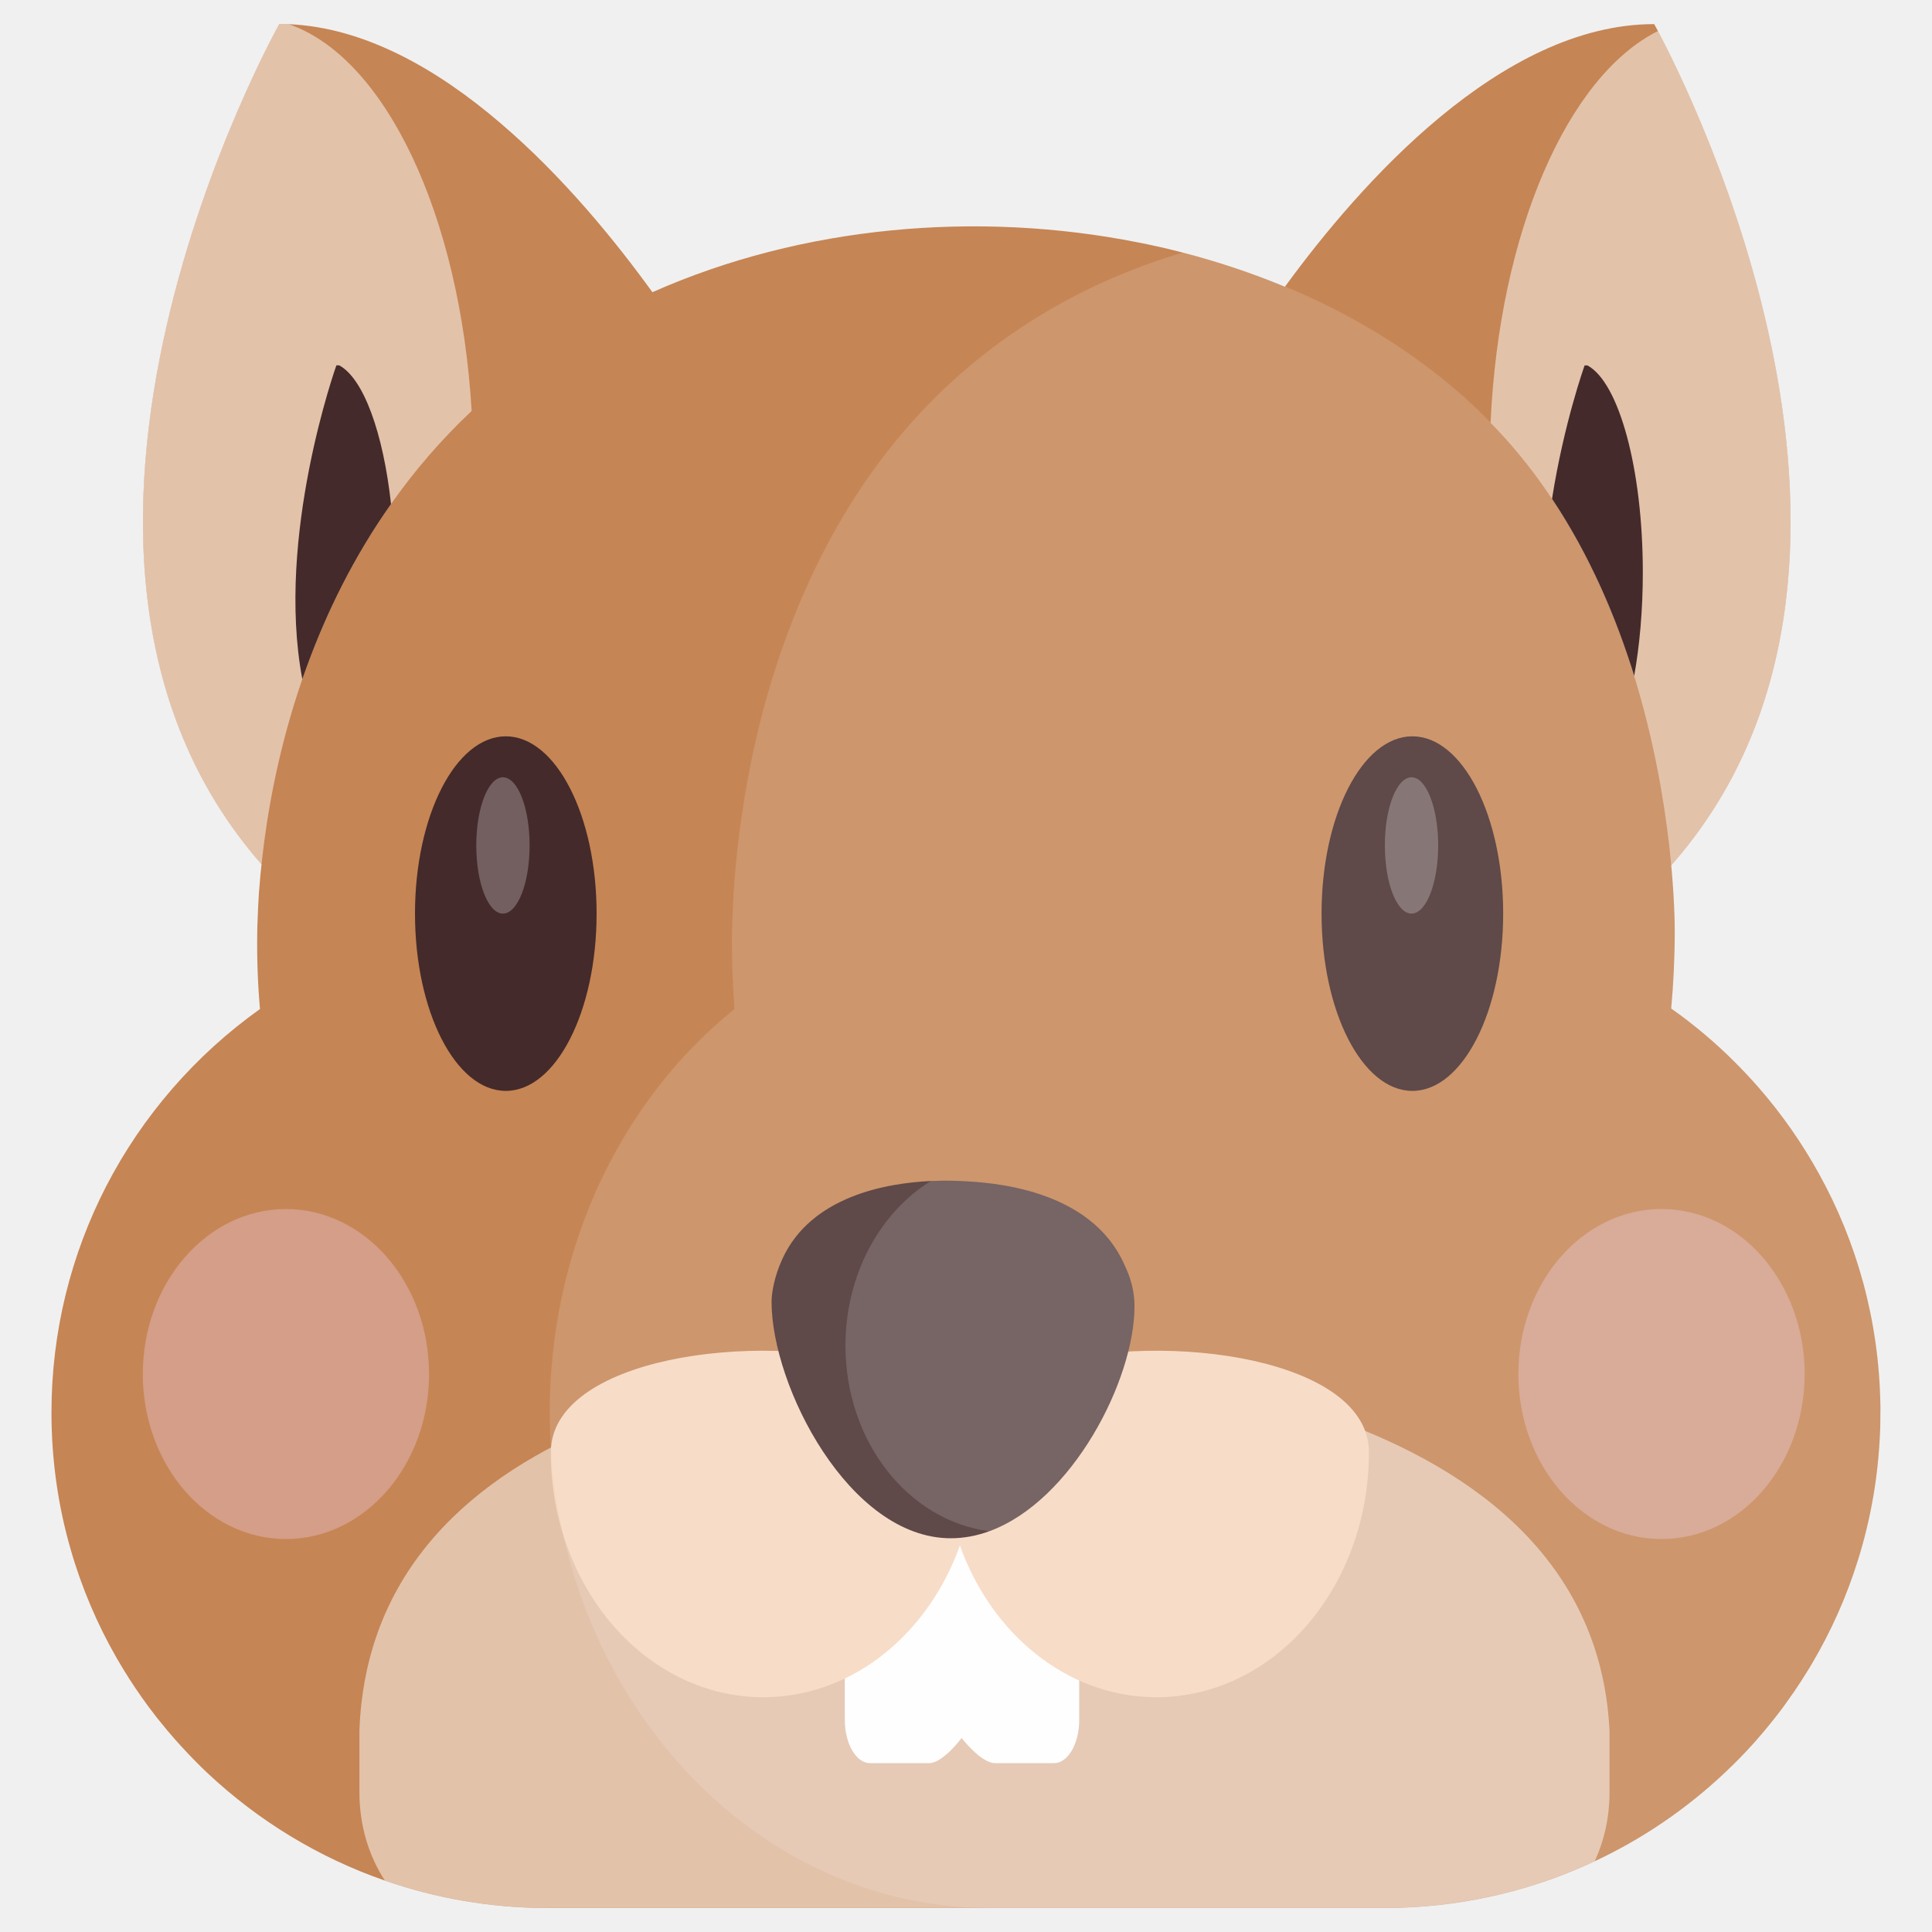
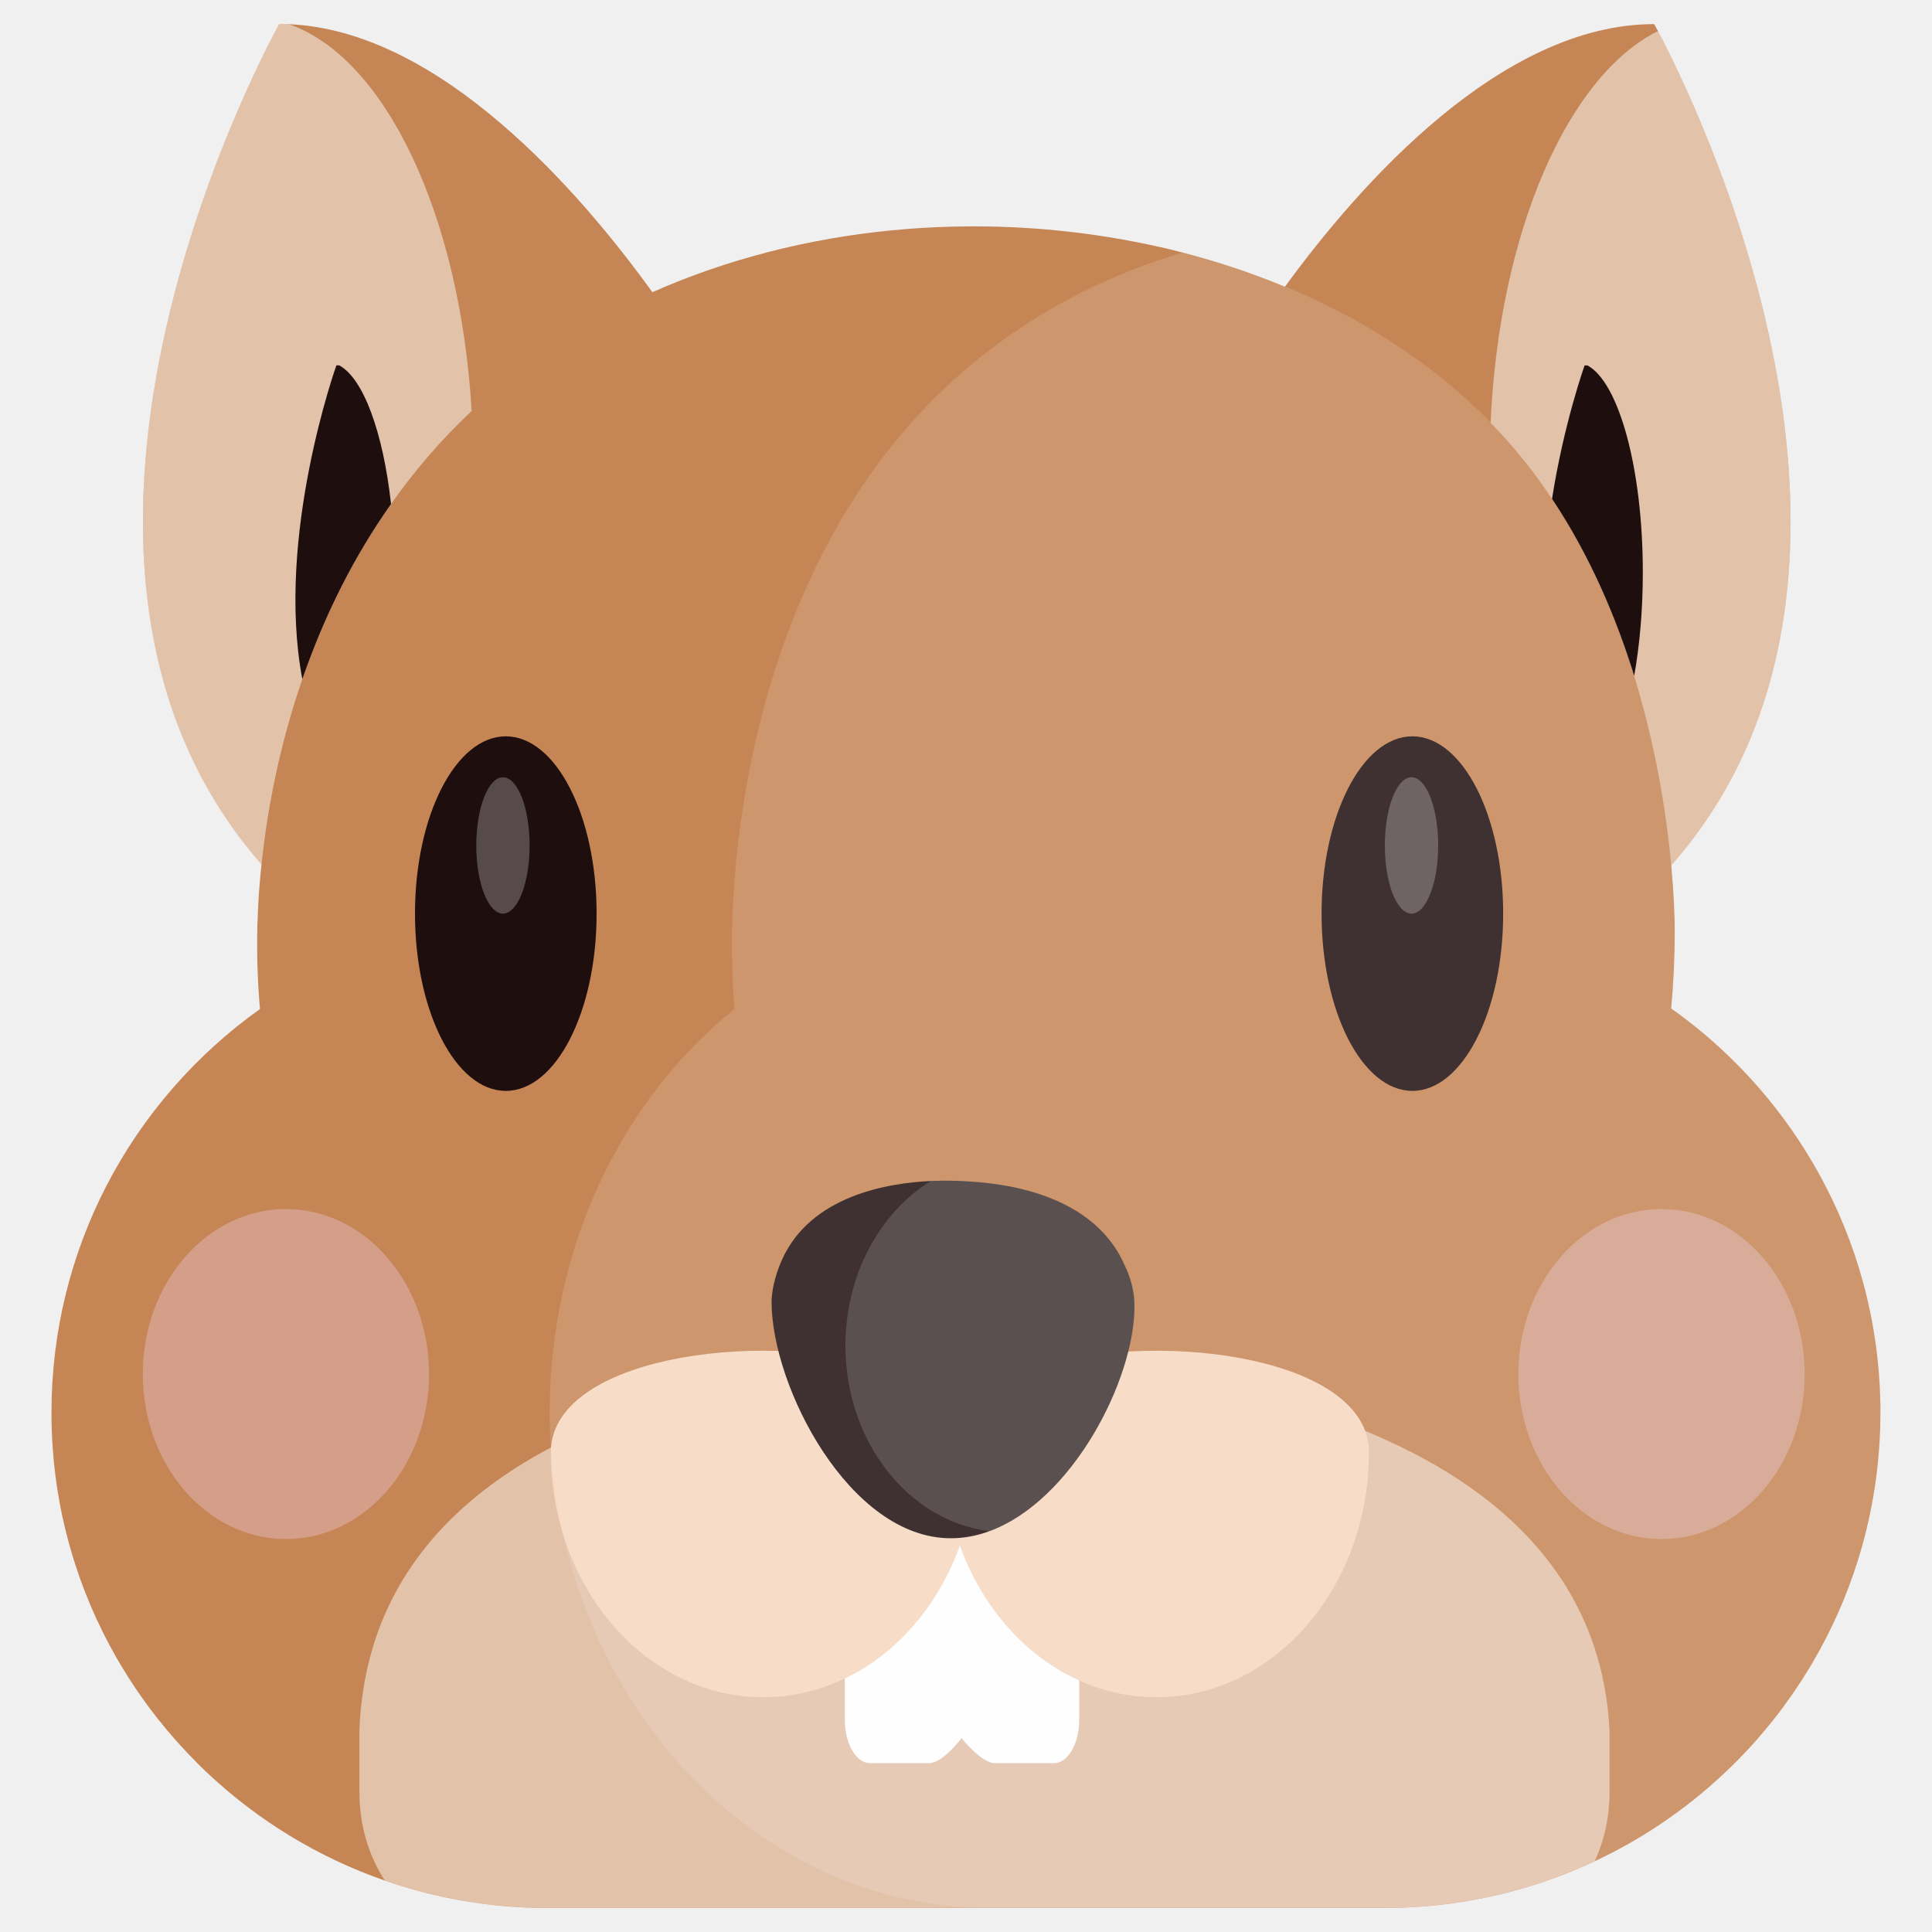
<svg xmlns="http://www.w3.org/2000/svg" version="1.1" id="squirrel" x="0px" y="0px" viewBox="0 0 2500 2500" style="enable-background:new 0 0 2500 2500;" xml:space="preserve">
  <style type="text/css">
	.st0{fill:#C68554;}
	.st1{opacity:0.5;fill:#FFFFFF;}
- 	.st2{fill:#442A2A;}
+ 	.st2{fill:#1E0E0E;}
	.st3{opacity:0.25;fill:#FFFFFF;}
	.st4{opacity:0.5;fill:#FFFFFF;enable-background:new    ;}
	.st5{opacity:0.5;fill:#E2B7BC;enable-background:new    ;}
	.st6{fill:#FFFFFF;}
	.st7{fill:#F7D7BF;}
	.st8{opacity:0.15;fill:#FFFFFF;}
	.st9{opacity:0.15;fill:#F8F6F9;enable-background:new    ;}

	
+ 	#squirrel {
+ 		cursor: pointer;
+ 	}

+ 	#squirrel:hover #squirrel {
+ 		animation: squirrel .6s ease-in-out infinite alternate;
+ 		transform-box: fill-box;
+ 		transform-origin: center;
+ 	}
+ 
+ 	#squirrel:hover #eyes {
+ 		animation: blink 2s ease-in-out infinite;
+ 		transform-box: fill-box;
+ 		transform-origin: center;
+ 	}
+ 
+ 	#squirrel:hover #nose {
+ 		animation: noseShrink 2s ease-in-out infinite;
+ 		transform-box: fill-box;
+ 		transform-origin: bottom;
+ 	}
+ 
+ 	#squirrel:hover .teeth  {
+ 		animation: noseShrink 2s ease-in-out infinite;
+ 		transform-box: fill-box;
+ 		transform-origin: bottom;
+ 	}
+ 	
+ 	#squirrel:hover #face {
+ 		fill: #AA3A3B;
+ 	}
+ 
+ 	#squirrel:hover .mouth_1 {
+ 		fill: #D6AEAE;
+ 	}
+ 
+ 	#squirrel:hover .st5 {
+ 		fill: #FFd27c;
+ 		opacity: .3;
+ 	}
+ 
+ 	#face {
+ 		transition: .2s ease-in-out fill;
+ 	}
+ 
+ 	.mouth_1 {
+ 		transition: .2s ease-in-out fill;
+ 	}
+ 
+ 	.st5 {
+ 		transition: .2s ease-in-out fill;
+ 	}
+ 
+ 	@keyframes blink {
+ 		50% {transform: rotateX(0deg)}
+ 		55% {transform: rotateX(0deg)}
+ 		60% {transform: rotateX(100deg)}
+ 		65% {transform: rotateX(0deg)}
+ 		75% {transform: rotateX(0deg)}
+ 		80% {transform: rotateX(100deg)}
+ 		100% {transform: rotateX(0deg)}
+ 	}
+ 
+ 	@keyframes squirrel {
+ 		0% {
+ 			scale: 100%;
+ 		}
+ 		100% {
+ 			scale: 95%;
+ 		}
+ 	}
+ 
+ 	@keyframes noseShrink {
+ 		0% {transform: translateY(0)}
+ 		10% {transform: translateY(-40px)}
+ 		15% {transform: translateY(-50px)}
+ 		20% {transform: translateY(0)}
+ 		30% {transform: translateY(-40px)}
+ 		35% {transform: translateY(-50px)}
+ 		45% {transform: translateY(0)}
+ 		50% {transform: translateY(-40px)}
+ 		55% {transform: translateY(-50px)}
+ 		65% {transform: translateY(0)}
+ 		100% {transform: translateY(0)}
+ 	}
</style>
  <g id="squirrel">
    <path id="face" class="st0" d="M2433.2,1817.3c-1.8-108.3-30.4-210.1-79.7-298.9c-22-39.8-48.1-77-77.7-111   c-9.9-11.3-20.2-22.3-30.8-32.9c-25.4-25.4-53-48.7-82.5-69.5c3-32.7,4.6-66,4.6-99.6c0-3.5-0.1-6.8-0.1-10   c-0.1-1.8-0.1-3.8-0.1-5.9c-0.1-2.1-0.2-4.4-0.2-6.8c-0.1-1-0.1-2-0.2-2.9c0-1-0.1-2.1-0.1-3.1c-0.1-1.1-0.1-2.2-0.1-3.3   c-0.6-14.3-1.8-32.4-3.7-53.6h-0.1v0.1c-3.4,3.8-6.9,7.6-10.5,11.5c3.6-3.8,7.1-7.7,10.5-11.6c335.8-380.8,26.2-998.1-17.1-1079.6   c-3.1-5.9-4.9-9-4.9-9c-197.8,0-380.4,206.3-477.8,339.8h-0.1c-42.3-17.6-86.4-32.3-131.8-44.1c-19.2-5-38.5-9.4-58.1-13.2   c-207.3-41.2-434-21.9-628.5,64.4c-47.1-65.2-115.6-149.8-197-219.1C566.1,89.6,471.9,35.5,373.7,31.3c-4.1-0.1-8.2-0.3-12.3-0.3   c0,0-381.3,679.2-22.9,1087.6h-0.1c-0.2,1.6-0.4,3.6-0.6,5.8c-0.2,2-0.4,4.1-0.7,6.5c-0.5,5.1-1,11.2-1.5,18.1   c-0.2,1.8-0.3,3.7-0.5,5.7c-0.2,2.9-0.3,5.6-0.5,8.3c-0.1,1.8-0.2,3.6-0.3,5.5c-0.1,2.4-0.3,4.9-0.4,7.5c-0.1,1.1-0.1,2.2-0.1,3.3   c-0.2,3.8-0.4,8-0.5,12.1c-0.1,1.4-0.1,2.9-0.2,4.4v0.8c-0.1,0.8-0.1,1.6-0.1,2.3c-0.1,2.1-0.1,4.2-0.1,6.3   c-0.6,34.7,0.7,68.2,3.5,100.5c-83.3,59.3-151.9,138-199.1,229.5c-45.1,87.7-70.7,187.2-70.7,292.6c0,61.5,8.6,121,24.9,177.3   c14.2,49.5,34.3,96.5,59.4,140.3c0.8,1.4,1.6,2.7,2.4,4.1c9.3,15.9,19.2,31.4,29.8,46.4c5.9,8.5,12.1,16.7,18.4,24.8   c1.6,2.1,3.2,4.2,4.9,6.1c6.4,8.2,13.2,16.2,20.1,24c2.3,2.6,4.6,5.2,7,7.8c7,7.8,14.2,15.2,21.5,22.6c4.7,4.7,9.4,9.3,14.2,13.8   c65,60.9,142.7,108.6,228.9,138.5c66.2,23,137.3,35.5,211.3,35.5h1081.3c3.4,0,6.8-0.1,10.2-0.1c3.4-0.1,6.8-0.1,10.2-0.2   c0.5,0,0.9,0,1.4-0.1c89.6-3,174.5-24.2,251.1-60.2c61.8-28.9,118.1-67.4,167.2-113.5c13.6-12.7,26.6-26,39-39.8   c1.2-1.5,2.6-3,3.9-4.5c3-3.4,6-6.8,8.9-10.3c3.2-3.8,6.4-7.7,9.5-11.6c4.1-5.1,8.2-10.3,12.2-15.6c2.2-2.9,4.4-5.8,6.4-8.7   c0.6-0.8,1.1-1.5,1.6-2.3c6.4-8.8,12.6-17.8,18.5-27c1.2-1.9,2.4-3.8,3.6-5.7c2.4-3.7,4.7-7.4,7-11.2c1.3-2.1,2.5-4.2,3.8-6.4   c24.5-41.6,44.4-86.2,59-133.1c16.6-53,26.4-109,28.6-166.9c0.2-3.8,0.3-7.8,0.3-11.6c0.1-4.2,0.1-8.3,0.1-12.4   C2433.3,1824.3,2433.3,1820.8,2433.2,1817.3z" />
    <path id="bottom" class="st1" d="M2082.7,2238.9v80.7c0,32.1-6.9,62.2-19.1,88.7c-76.6,36-161.6,57.2-251.1,60.2   c-0.4,0.1-0.9,0.1-1.4,0.1c-3.4,0.1-6.8,0.2-10.2,0.2c-3.4,0.1-6.8,0.1-10.2,0.1H709.4c-74.1,0-145.1-12.5-211.4-35.5   c-20.7-31.7-32.9-71.1-32.9-113.8v-80.7c1.7-46.1,9.8-85.8,21.4-120c121.7-358.8,711.7-360.1,746.7-359.8   c53.2-0.7,706.4-2,830,372.8C2073.6,2163.4,2080.7,2198.9,2082.7,2238.9z" />
    <g id="eyes">
      <g id="right">
        <ellipse class="st2" cx="1827.6" cy="1182.2" rx="117.5" ry="229.4" />
        <ellipse class="st3" cx="1826.5" cy="1094" rx="34.5" ry="88.2" />
      </g>
      <g id="left">
        <ellipse class="st2" cx="654.5" cy="1182.2" rx="117.5" ry="229.4" />
        <ellipse class="st3" cx="650.8" cy="1094" rx="34.5" ry="88.2" />
      </g>
    </g>
    <g id="ears">
      <path class="st4" d="M2162.6,1119.7c-0.1-1.1-0.3-2.3-0.4-3.5v-1c-5.4-55.9-16.6-131.7-39.8-214v-0.1c-2-7.3-4.2-14.7-6.4-22    c-0.5-1.5-0.9-2.9-1.4-4.4c-23.4-75.7-57.3-155.6-106.3-229.1c-15.7-23.7-33-46.7-52-68.7c-8.8-10.2-18-20.2-27.5-29.8    c11.1-246.9,99.8-448.8,216.7-507C2188.7,121.5,2498.4,738.9,2162.6,1119.7z" />
      <path class="st4" d="M610.3,531.8c-40.4,38-74.9,78.6-104.3,120.4c-48.6,68.8-83.4,140.6-108.5,209.1c-2.1,5.9-4.2,11.7-6.3,17.5    c-2.3,6.7-4.5,13.4-6.7,20.1c-26.2,81.3-39,155.8-45.3,212.3c-0.3,2.3-0.5,4.8-0.8,7.2v0.3C-20,710.2,361.3,31,361.3,31    c4.1,0,8.2,0.1,12.3,0.3C498.2,74,595.4,277.6,610.3,531.8z" />
      <path class="st2" d="M506,652.2c-48.6,68.8-83.4,140.6-108.5,209.1c-2.1,5.9-4.2,11.7-6.3,17.5c-35-185.1,44.1-406.1,44.1-406.1    c1.2,0,2.4,0.1,3.7,0.1C470.3,489.7,495.8,559.7,506,652.2z" />
      <path class="st2" d="M2125.8,740.8c0,48.7-4.1,94.4-11.2,133.9c-23.4-75.7-57.3-155.6-106.3-229.1    c15.5-98.5,42.2-172.8,42.2-172.8c1.2,0,2.4,0.1,3.7,0.1C2094.8,494.7,2125.8,606.4,2125.8,740.8z" />
    </g>
    <g id="cheeks">
      <ellipse class="st5" cx="370" cy="1778" rx="185.2" ry="213.5" />
      <ellipse class="st5" cx="2150" cy="1778" rx="185.2" ry="213.5" />
    </g>
    <g id="mouth">
-       <path class="st6" d="M1363.9,1999.9h-76.4c-13.6,0-71.4,0-85.3,0h-76.4c-18,0-32.6,25.1-32.6,56v169.6c0,30.9,14.6,56,32.6,56    h76.4c18,0,42.1-32.5,42.1-32.5s25.2,32.5,43.2,32.5h76.4c18,0,32.6-25.1,32.6-56v-169.6C1396.5,2025,1381.9,1999.9,1363.9,1999.9    z" />
-       <path class="st7" d="M1349.8,1766.1c-46.6,12.9-85.3,32.5-107.6,59c-21.6-25.7-58.7-44.9-103.5-57.8    c-162.2-46.7-425.9-9.4-425.9,111.9c0,175.1,123.1,317,275,317c2.1,0,4.2,0,6.2-0.1c112.1-2.9,207.6-83.1,248.1-196.2    c40.9,114.3,138.1,195.1,251.8,196.3l0,0c0.8,0,1.7,0,2.5,0c151.9,0,275-141.9,275-317C1771.5,1758.9,1512.3,1721.3,1349.8,1766.1    z" />
+       <path class="st6 teeth" d="M1363.9,1999.9h-76.4c-13.6,0-71.4,0-85.3,0h-76.4c-18,0-32.6,25.1-32.6,56v169.6c0,30.9,14.6,56,32.6,56    h76.4c18,0,42.1-32.5,42.1-32.5s25.2,32.5,43.2,32.5h76.4c18,0,32.6-25.1,32.6-56v-169.6C1396.5,2025,1381.9,1999.9,1363.9,1999.9    z" />
+       <path class="st7 mouth_1" d="M1349.8,1766.1c-46.6,12.9-85.3,32.5-107.6,59c-21.6-25.7-58.7-44.9-103.5-57.8    c-162.2-46.7-425.9-9.4-425.9,111.9c0,175.1,123.1,317,275,317c2.1,0,4.2,0,6.2-0.1c112.1-2.9,207.6-83.1,248.1-196.2    c40.9,114.3,138.1,195.1,251.8,196.3l0,0c0.8,0,1.7,0,2.5,0c151.9,0,275-141.9,275-317C1771.5,1758.9,1512.3,1721.3,1349.8,1766.1    z" />
    </g>
    <g id="nose">
      <path class="st2" d="M1468,1690.4c0,95.3-80.6,251.9-187.9,291c-16.1,5.9-32.7,9.1-49.8,9.1c-131.2,0-231.9-196.5-231.9-306.1    c0-10.1,3-31.5,14-55.4c37.3-81.3,134.8-98.1,192.3-100.8c20.3-0.9,35.7-0.1,41.6,0.2c33.2,1.7,164.6,8.4,208.6,108.1    C1456.8,1640.9,1468,1661.4,1468,1690.4z" />
      <path class="st8" d="M1468,1690.4c0,95.3-80.6,251.9-187.9,291c-104.7-13.5-186.1-115.8-186.1-240.2    c0-92.2,44.7-172.3,110.6-213.1c20.3-0.9,35.7-0.1,41.6,0.2c33.2,1.7,164.6,8.4,208.6,108.1    C1456.8,1640.9,1468,1661.4,1468,1690.4z" />
    </g>
    <path id="lights" class="st9" d="M2433.2,1827.8c0,4.2-0.1,8.3-0.1,12.4c-0.1,3.8-0.2,7.8-0.3,11.6c-2.1,57.9-12,113.9-28.6,166.9   c-14.6,46.9-34.5,91.5-59,133.1c-1.2,2.2-2.5,4.2-3.8,6.4c-2.3,3.8-4.6,7.5-7,11.2c-1.1,1.9-2.4,3.8-3.6,5.7   c-6,9.2-12.1,18.2-18.5,27c-0.5,0.8-1.1,1.5-1.6,2.3c-2,2.9-4.2,5.9-6.4,8.7c-4,5.3-8,10.4-12.2,15.6c-3.1,3.9-6.3,7.8-9.5,11.6   c-2.9,3.5-5.9,6.9-8.9,10.3c-1.3,1.5-2.7,3-3.9,4.5c-12.4,13.8-25.4,27.1-39,39.8c-49.1,46.1-105.4,84.5-167.2,113.5   c-76.6,36-161.5,57.2-251.1,60.2c-0.5,0.1-0.9,0.1-1.4,0.1c-3.4,0.1-6.8,0.1-10.2,0.2c-3.4,0.1-6.8,0.1-10.2,0.1h-509.8   c-65.6,0-128.7-12.5-187.4-35.5c-76.3-29.9-145.2-77.6-202.8-138.5c-4.3-4.6-8.5-9.1-12.6-13.8c-6.5-7.4-12.9-14.9-19.1-22.6   c-2.1-2.5-4.1-5.1-6.2-7.8c-6.1-7.8-12-15.8-17.8-24c-1.4-2-2.8-4-4.2-6.1c-5.7-8.1-11.1-16.4-16.4-24.8   c-9.3-15-18.2-30.5-26.4-46.4c-0.7-1.4-1.4-2.7-2.1-4.1c-22.2-43.8-40-90.8-52.6-140.3c-14.4-56.2-22-115.7-22-177.3   c0-105.4,22.6-204.8,62.6-292.6c41.8-91.4,102.6-170.2,176.5-229.5c-2.5-32.3-3.7-65.8-3.2-100.5c0.1-2.1,0.1-4.2,0.2-6.3   c0-0.8,0-1.6,0.1-2.3v-0.8c0-1.5,0.1-3,0.1-4.4c0.1-4.2,0.3-8.3,0.5-12.1c0-1.1,0.1-2.2,0.1-3.3c0.1-2.6,0.2-5.1,0.3-7.5   c0.1-1.9,0.2-3.7,0.3-5.5c0.2-2.7,0.3-5.4,0.5-8.3c0.2-2,0.3-3.8,0.4-5.7c0.5-6.8,1-12.9,1.4-18.1c0.2-2.3,0.4-4.5,0.6-6.5   c0.2-2.2,0.3-4.2,0.5-5.8v-0.3c0.2-2.4,0.5-4.8,0.7-7.2c5.7-56.4,17-131,40.2-212.3c3.6-12.4,7.3-25,11.5-37.6   c36.5-112.4,96.4-233.9,194.6-335.8c59.6-61.7,128-110.8,201.6-147.6c42-21,85.7-38,130.4-51.2c45.3,11.7,89.5,26.5,131.8,44.1h0.1   c114.8,47.8,216.5,116.9,293.4,206c79.4,92,128.8,200.9,159.7,302.3c2.2,7.4,4.4,14.7,6.4,22v0.1c23.2,82.2,34.4,158.1,39.8,214v1   c0.1,1.2,0.3,2.3,0.4,3.4v0.1c1.9,21.2,3.1,39.2,3.7,53.6c0,1,0.1,2.2,0.1,3.3c0.1,1,0.1,2.1,0.2,3.1c0,1,0.1,2,0.1,2.9   c0,2.4,0.1,4.7,0.2,6.8c0.1,2.1,0.1,4.1,0.1,5.9c0.1,3.2,0.1,6.5,0.1,10c0,33.7-1.6,66.9-4.6,99.6h0.1c29.5,20.9,57,44.2,82.5,69.5   c10.6,10.6,20.9,21.6,30.8,32.9c29.6,34,55.7,71.2,77.7,111c49.2,88.9,77.9,190.7,79.7,298.9   C2433.2,1820.8,2433.2,1824.3,2433.2,1827.8z" />
  </g>
</svg>
